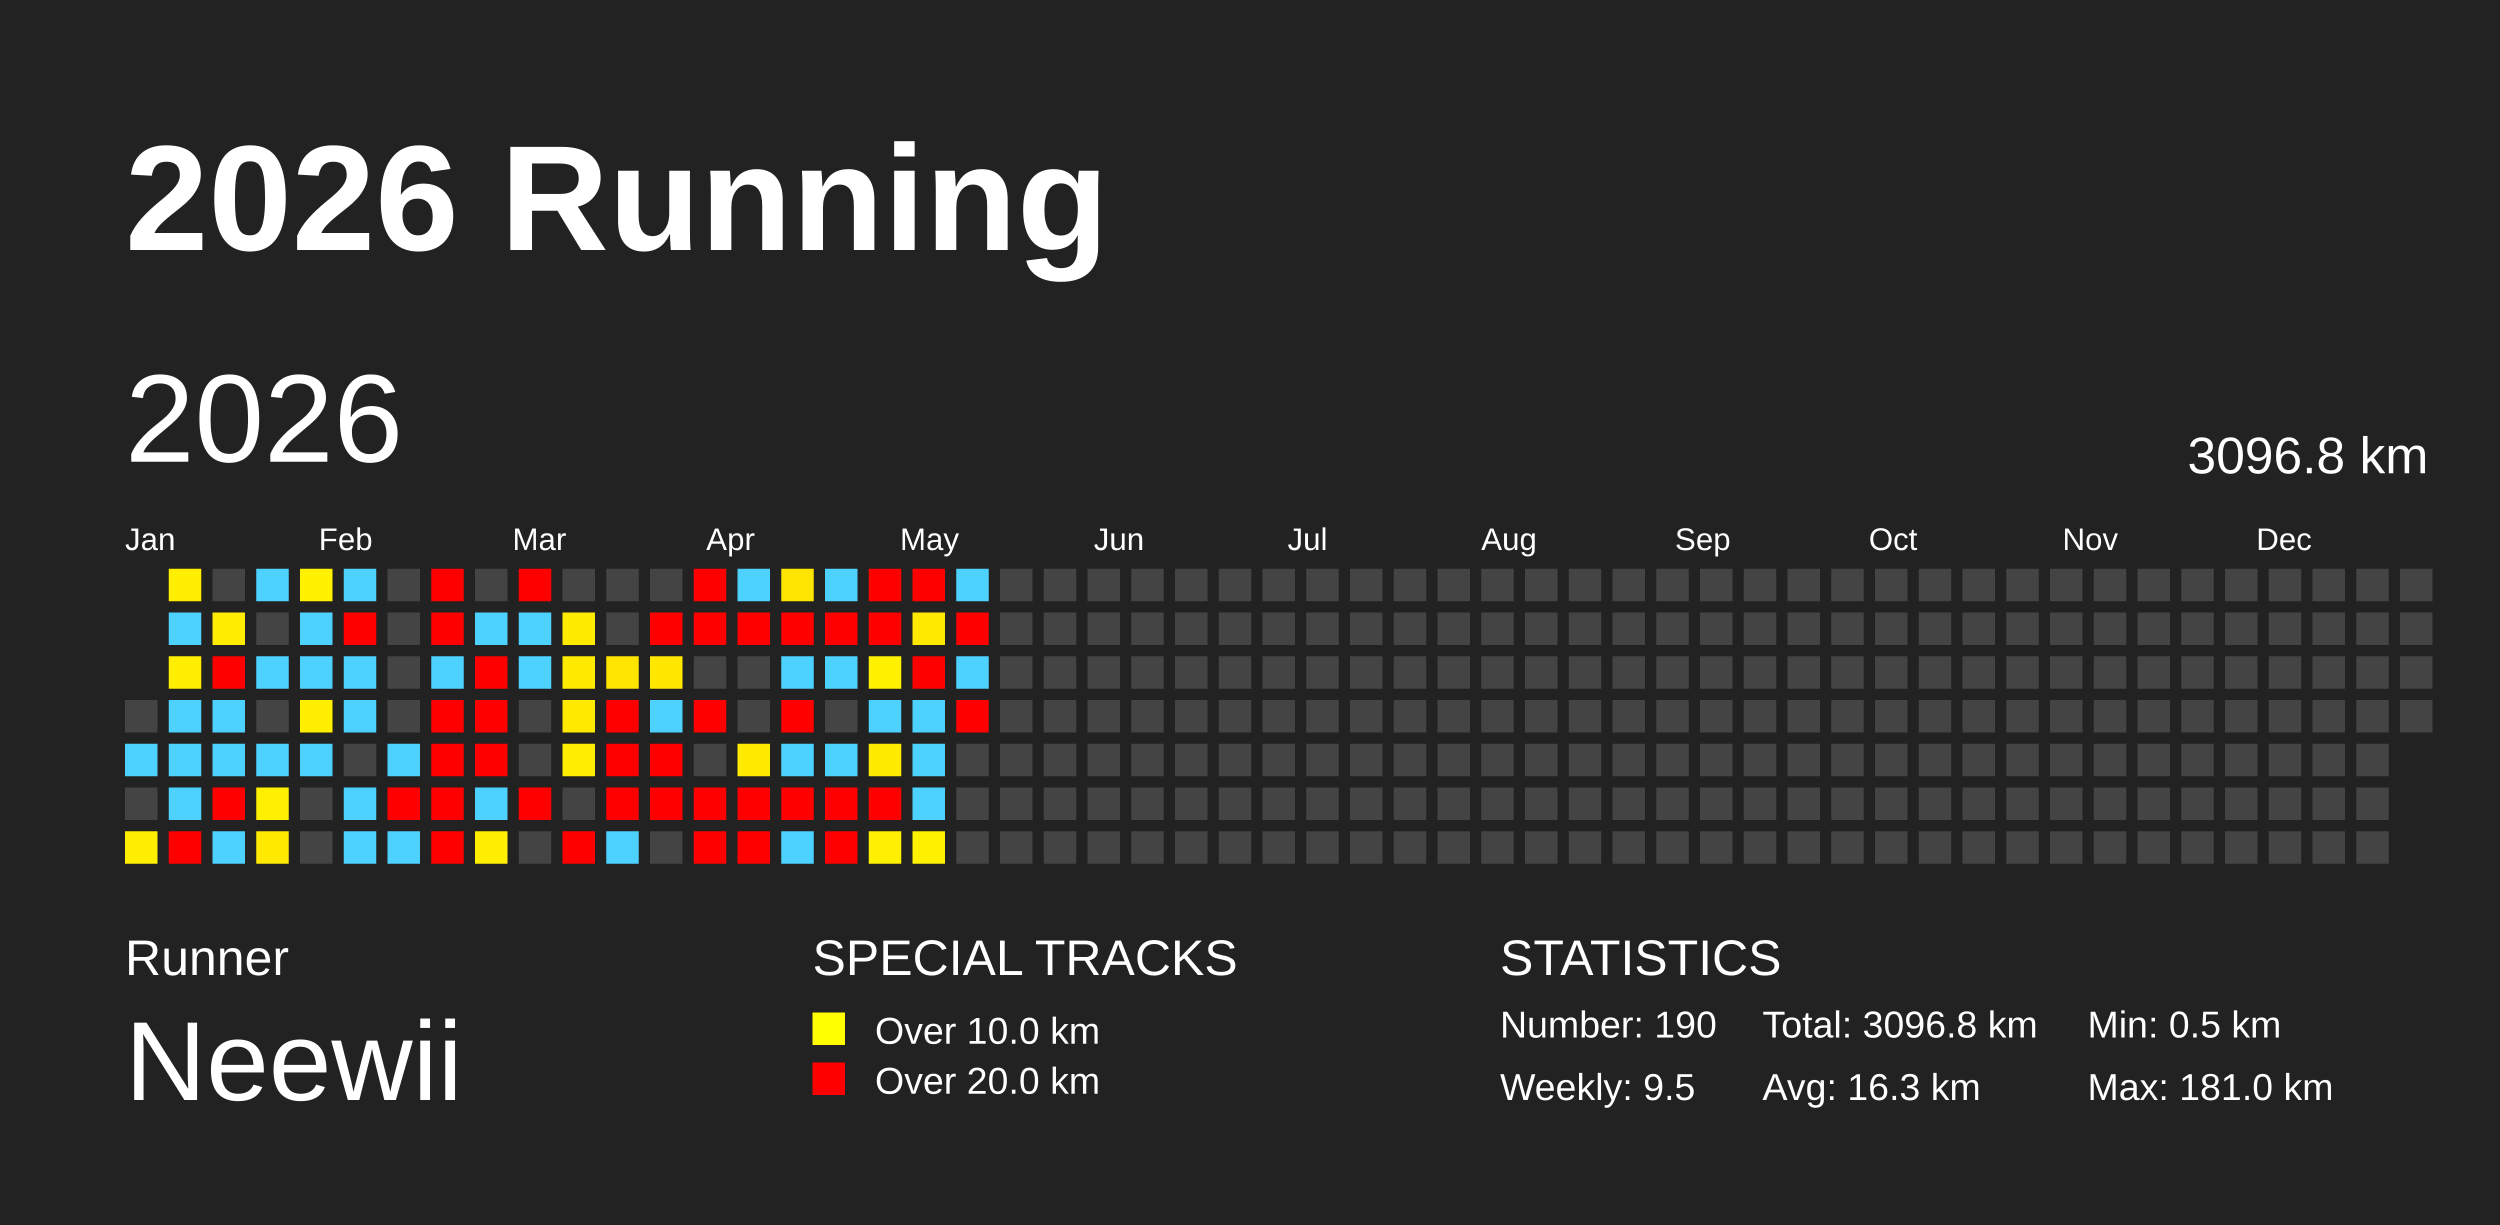
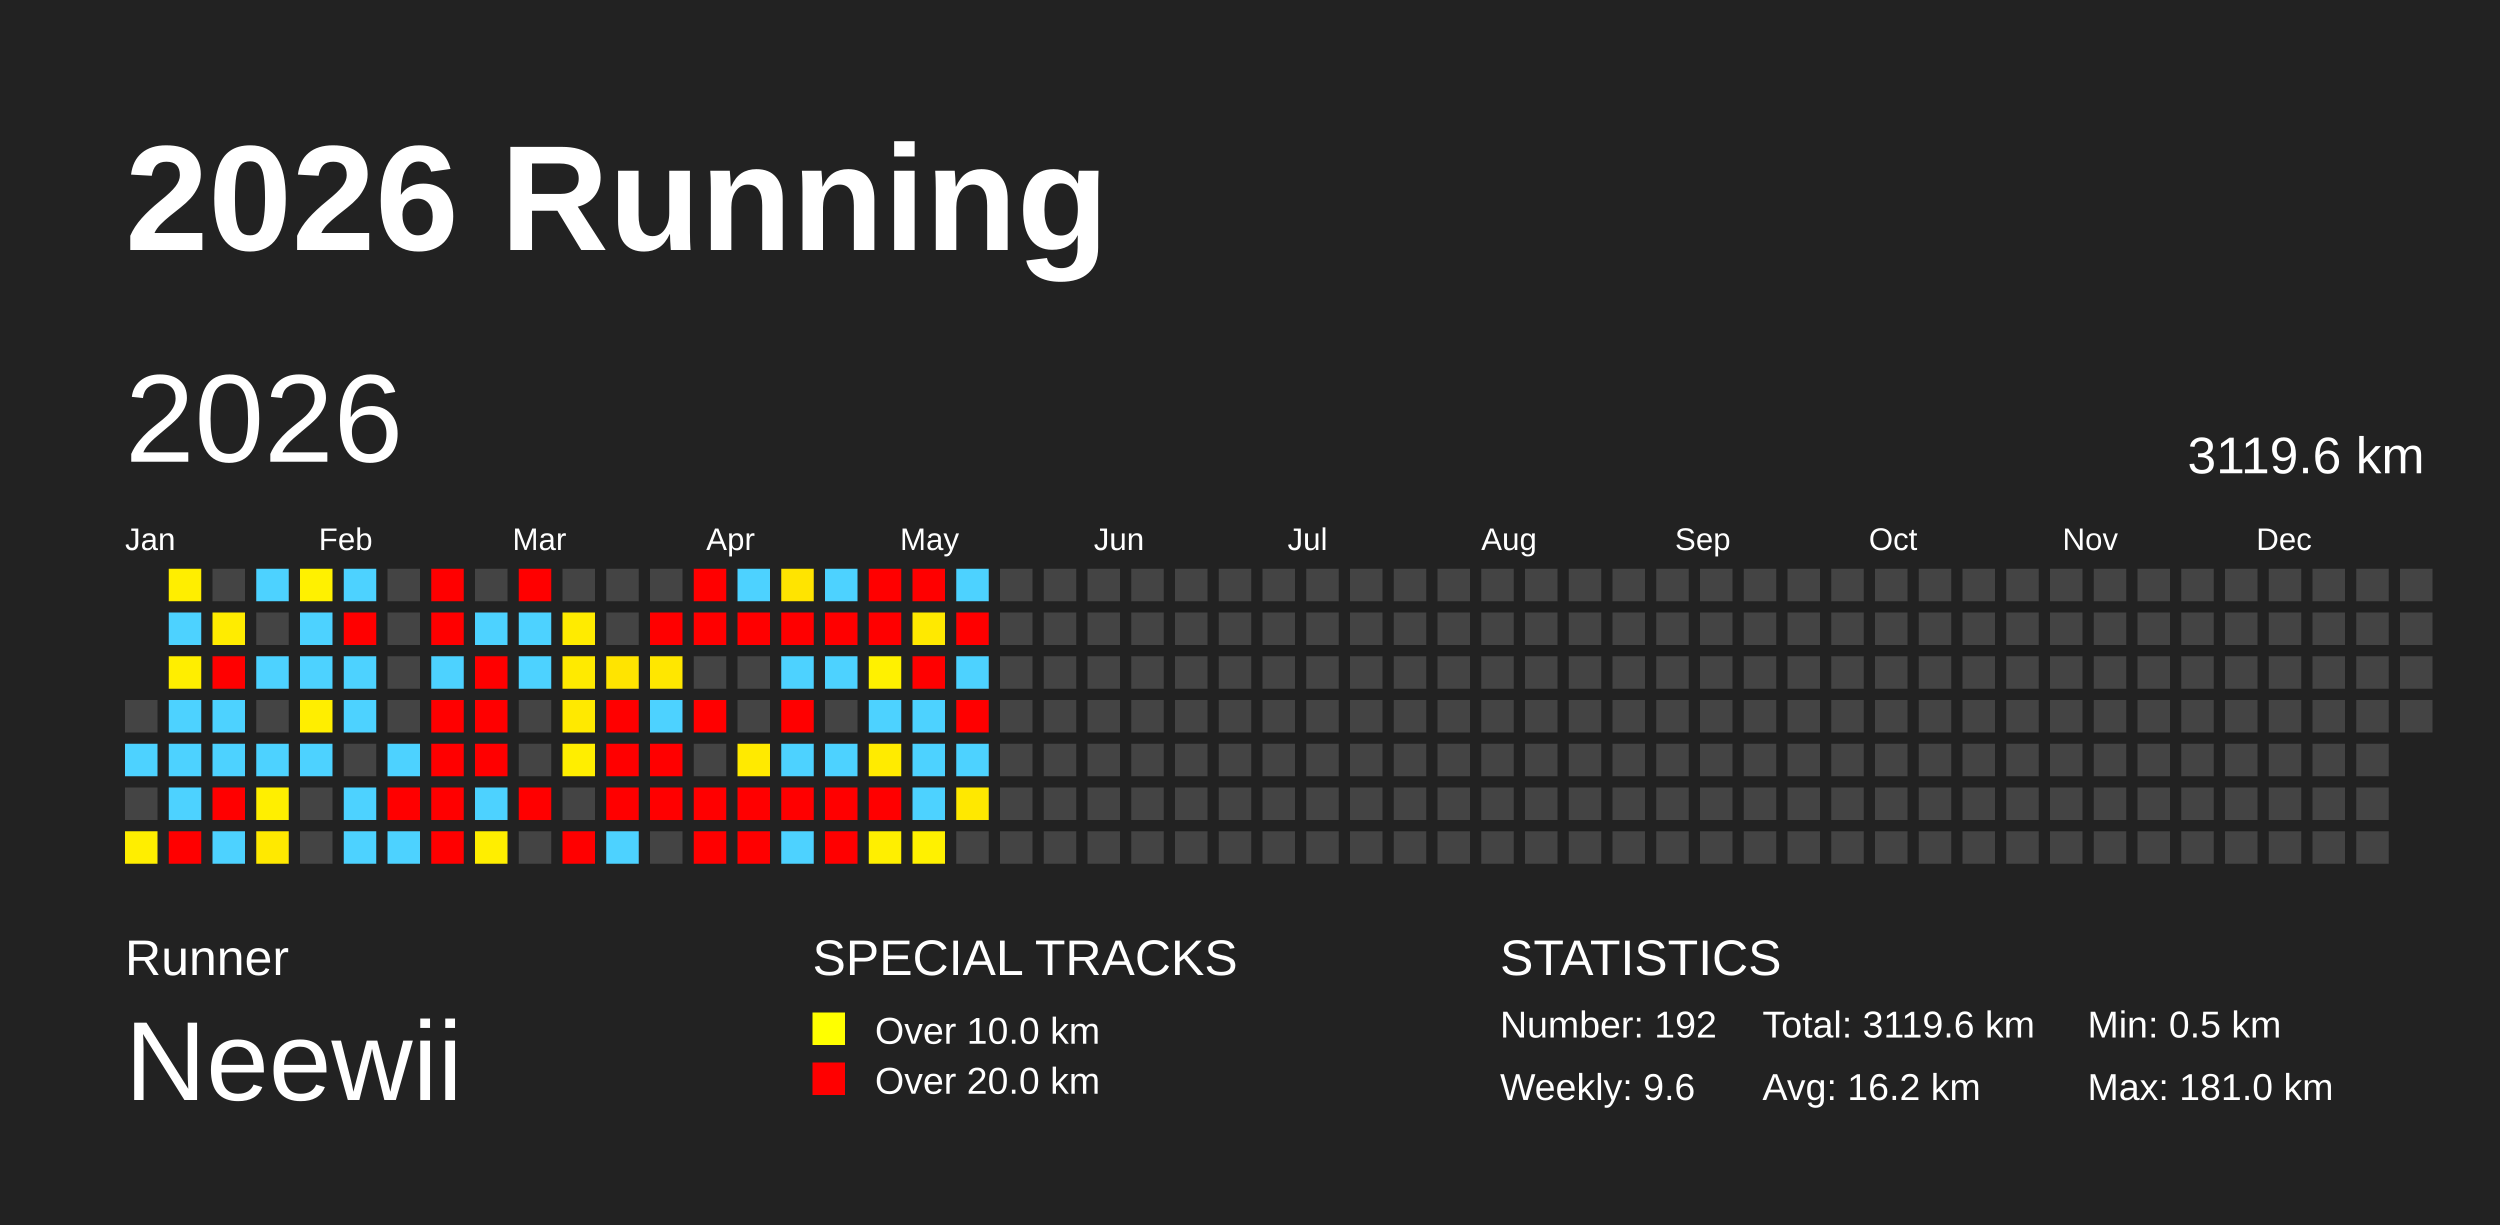
<svg xmlns="http://www.w3.org/2000/svg" baseProfile="full" height="98mm" version="1.1" viewBox="0,0,200,98" width="200mm">
  <defs />
  <rect fill="#222222" height="98" width="200" x="0" y="0" />
  <text fill="#FFFFFF" style="font-size:12px; font-family:Arial; font-weight:bold;" x="10" y="20">2026 Running</text>
  <text fill="#FFFFFF" style="font-size:4px; font-family:Arial" x="10" y="78">Runner</text>
  <text fill="#FFFFFF" style="font-size:9px; font-family:Arial" x="10" y="88">Neewii</text>
  <text fill="#FFFFFF" style="font-size:4px; font-family:Arial" x="65" y="78">SPECIAL TRACKS</text>
  <rect fill="yellow" height="2.6" width="2.6" x="65" y="81" />
  <text fill="#FFFFFF" style="font-size:3px; font-family:Arial" x="70" y="83.5">Over 10.0 km</text>
  <rect fill="red" height="2.6" width="2.6" x="65" y="85" />
  <text fill="#FFFFFF" style="font-size:3px; font-family:Arial" x="70" y="87.5">Over 20.0 km</text>
  <text fill="#FFFFFF" style="font-size:4px; font-family:Arial" x="120" y="78">STATISTICS</text>
-   <text fill="#FFFFFF" style="font-size:3px; font-family:Arial" x="120" y="83">Number: 190</text>
-   <text fill="#FFFFFF" style="font-size:3px; font-family:Arial" x="120" y="88">Weekly: 9.5</text>
-   <text fill="#FFFFFF" style="font-size:3px; font-family:Arial" x="141" y="83">Total: 3096.8 km</text>
-   <text fill="#FFFFFF" style="font-size:3px; font-family:Arial" x="141" y="88">Avg: 16.3 km</text>
+   <text fill="#FFFFFF" style="font-size:3px; font-family:Arial" x="120" y="83">Number: 192</text>
+   <text fill="#FFFFFF" style="font-size:3px; font-family:Arial" x="120" y="88">Weekly: 9.6</text>
+   <text fill="#FFFFFF" style="font-size:3px; font-family:Arial" x="141" y="83">Total: 3119.6 km</text>
+   <text fill="#FFFFFF" style="font-size:3px; font-family:Arial" x="141" y="88">Avg: 16.2 km</text>
  <text fill="#FFFFFF" style="font-size:3px; font-family:Arial" x="167" y="83">Min: 0.5 km</text>
  <text fill="#FFFFFF" style="font-size:3px; font-family:Arial" x="167" y="88">Max: 181.0 km</text>
  <text dominant-baseline="hanging" fill="#FFFFFF" style="font-size:10.0px; font-family:Arial;" x="10" y="30">2026</text>
-   <text dominant-baseline="hanging" fill="#FFFFFF" style="font-size:4.125px; font-family:Arial;" x="175" y="35">3096.8 km</text>
+   <text dominant-baseline="hanging" fill="#FFFFFF" style="font-size:4.125px; font-family:Arial;" x="175" y="35">3119.6 km</text>
  <text fill="#FFFFFF" style="font-size:2.5px; font-family:Arial" x="10.0" y="44">Jan</text>
  <text fill="#FFFFFF" style="font-size:2.5px; font-family:Arial" x="25.5" y="44">Feb</text>
  <text fill="#FFFFFF" style="font-size:2.5px; font-family:Arial" x="41.0" y="44">Mar</text>
  <text fill="#FFFFFF" style="font-size:2.5px; font-family:Arial" x="56.5" y="44">Apr</text>
  <text fill="#FFFFFF" style="font-size:2.5px; font-family:Arial" x="72.0" y="44">May</text>
  <text fill="#FFFFFF" style="font-size:2.5px; font-family:Arial" x="87.5" y="44">Jun</text>
  <text fill="#FFFFFF" style="font-size:2.5px; font-family:Arial" x="103.0" y="44">Jul</text>
  <text fill="#FFFFFF" style="font-size:2.5px; font-family:Arial" x="118.5" y="44">Aug</text>
  <text fill="#FFFFFF" style="font-size:2.5px; font-family:Arial" x="134.0" y="44">Sep</text>
  <text fill="#FFFFFF" style="font-size:2.5px; font-family:Arial" x="149.5" y="44">Oct</text>
  <text fill="#FFFFFF" style="font-size:2.5px; font-family:Arial" x="165.0" y="44">Nov</text>
  <text fill="#FFFFFF" style="font-size:2.5px; font-family:Arial" x="180.5" y="44">Dec</text>
  <rect fill="#444444" height="2.6" width="2.6" x="10.0" y="56.0" />
  <rect fill="#4dd2ff" height="2.6" width="2.6" x="10.0" y="59.5" />
  <rect fill="#444444" height="2.6" width="2.6" x="10.0" y="63.0" />
  <rect fill="#ffee00" height="2.6" width="2.6" x="10.0" y="66.5" />
  <rect fill="#ffee00" height="2.6" width="2.6" x="13.5" y="45.5" />
  <rect fill="#4dd2ff" height="2.6" width="2.6" x="13.5" y="49.0" />
  <rect fill="#ffee00" height="2.6" width="2.6" x="13.5" y="52.5" />
  <rect fill="#4dd2ff" height="2.6" width="2.6" x="13.5" y="56.0" />
  <rect fill="#4dd2ff" height="2.6" width="2.6" x="13.5" y="59.5" />
  <rect fill="#4dd2ff" height="2.6" width="2.6" x="13.5" y="63.0" />
  <rect fill="red" height="2.6" width="2.6" x="13.5" y="66.5" />
  <rect fill="#444444" height="2.6" width="2.6" x="17.0" y="45.5" />
  <rect fill="#ffec00" height="2.6" width="2.6" x="17.0" y="49.0" />
  <rect fill="red" height="2.6" width="2.6" x="17.0" y="52.5" />
  <rect fill="#4dd2ff" height="2.6" width="2.6" x="17.0" y="56.0" />
  <rect fill="#4dd2ff" height="2.6" width="2.6" x="17.0" y="59.5" />
  <rect fill="red" height="2.6" width="2.6" x="17.0" y="63.0" />
  <rect fill="#4dd2ff" height="2.6" width="2.6" x="17.0" y="66.5" />
  <rect fill="#4dd2ff" height="2.6" width="2.6" x="20.5" y="45.5" />
  <rect fill="#444444" height="2.6" width="2.6" x="20.5" y="49.0" />
  <rect fill="#4dd2ff" height="2.6" width="2.6" x="20.5" y="52.5" />
  <rect fill="#444444" height="2.6" width="2.6" x="20.5" y="56.0" />
  <rect fill="#4dd2ff" height="2.6" width="2.6" x="20.5" y="59.5" />
  <rect fill="#ffef00" height="2.6" width="2.6" x="20.5" y="63.0" />
  <rect fill="#ffe900" height="2.6" width="2.6" x="20.5" y="66.5" />
  <rect fill="#fff100" height="2.6" width="2.6" x="24.0" y="45.5" />
  <rect fill="#4dd2ff" height="2.6" width="2.6" x="24.0" y="49.0" />
  <rect fill="#4dd2ff" height="2.6" width="2.6" x="24.0" y="52.5" />
  <rect fill="#ffee00" height="2.6" width="2.6" x="24.0" y="56.0" />
  <rect fill="#4dd2ff" height="2.6" width="2.6" x="24.0" y="59.5" />
  <rect fill="#444444" height="2.6" width="2.6" x="24.0" y="63.0" />
  <rect fill="#444444" height="2.6" width="2.6" x="24.0" y="66.5" />
  <rect fill="#4dd2ff" height="2.6" width="2.6" x="27.5" y="45.5" />
  <rect fill="red" height="2.6" width="2.6" x="27.5" y="49.0" />
  <rect fill="#4dd2ff" height="2.6" width="2.6" x="27.5" y="52.5" />
  <rect fill="#4dd2ff" height="2.6" width="2.6" x="27.5" y="56.0" />
  <rect fill="#444444" height="2.6" width="2.6" x="27.5" y="59.5" />
  <rect fill="#4dd2ff" height="2.6" width="2.6" x="27.5" y="63.0" />
  <rect fill="#4dd2ff" height="2.6" width="2.6" x="27.5" y="66.5" />
  <rect fill="#444444" height="2.6" width="2.6" x="31.0" y="45.5" />
  <rect fill="#444444" height="2.6" width="2.6" x="31.0" y="49.0" />
  <rect fill="#444444" height="2.6" width="2.6" x="31.0" y="52.5" />
  <rect fill="#444444" height="2.6" width="2.6" x="31.0" y="56.0" />
  <rect fill="#4dd2ff" height="2.6" width="2.6" x="31.0" y="59.5" />
  <rect fill="red" height="2.6" width="2.6" x="31.0" y="63.0" />
  <rect fill="#4dd2ff" height="2.6" width="2.6" x="31.0" y="66.5" />
  <rect fill="red" height="2.6" width="2.6" x="34.5" y="45.5" />
  <rect fill="red" height="2.6" width="2.6" x="34.5" y="49.0" />
  <rect fill="#4dd2ff" height="2.6" width="2.6" x="34.5" y="52.5" />
  <rect fill="red" height="2.6" width="2.6" x="34.5" y="56.0" />
  <rect fill="red" height="2.6" width="2.6" x="34.5" y="59.5" />
  <rect fill="red" height="2.6" width="2.6" x="34.5" y="63.0" />
  <rect fill="red" height="2.6" width="2.6" x="34.5" y="66.5" />
  <rect fill="#444444" height="2.6" width="2.6" x="38.0" y="45.5" />
  <rect fill="#4dd2ff" height="2.6" width="2.6" x="38.0" y="49.0" />
  <rect fill="red" height="2.6" width="2.6" x="38.0" y="52.5" />
  <rect fill="red" height="2.6" width="2.6" x="38.0" y="56.0" />
  <rect fill="red" height="2.6" width="2.6" x="38.0" y="59.5" />
  <rect fill="#4dd2ff" height="2.6" width="2.6" x="38.0" y="63.0" />
  <rect fill="#ffee00" height="2.6" width="2.6" x="38.0" y="66.5" />
  <rect fill="red" height="2.6" width="2.6" x="41.5" y="45.5" />
  <rect fill="#4dd2ff" height="2.6" width="2.6" x="41.5" y="49.0" />
  <rect fill="#4dd2ff" height="2.6" width="2.6" x="41.5" y="52.5" />
  <rect fill="#444444" height="2.6" width="2.6" x="41.5" y="56.0" />
  <rect fill="#444444" height="2.6" width="2.6" x="41.5" y="59.5" />
  <rect fill="red" height="2.6" width="2.6" x="41.5" y="63.0" />
  <rect fill="#444444" height="2.6" width="2.6" x="41.5" y="66.5" />
  <rect fill="#444444" height="2.6" width="2.6" x="45.0" y="45.5" />
  <rect fill="#ffeb00" height="2.6" width="2.6" x="45.0" y="49.0" />
  <rect fill="#ffea00" height="2.6" width="2.6" x="45.0" y="52.5" />
  <rect fill="#ffe900" height="2.6" width="2.6" x="45.0" y="56.0" />
  <rect fill="#ffee00" height="2.6" width="2.6" x="45.0" y="59.5" />
  <rect fill="#444444" height="2.6" width="2.6" x="45.0" y="63.0" />
  <rect fill="red" height="2.6" width="2.6" x="45.0" y="66.5" />
  <rect fill="#444444" height="2.6" width="2.6" x="48.5" y="45.5" />
  <rect fill="#444444" height="2.6" width="2.6" x="48.5" y="49.0" />
  <rect fill="#ffe400" height="2.6" width="2.6" x="48.5" y="52.5" />
  <rect fill="red" height="2.6" width="2.6" x="48.5" y="56.0" />
  <rect fill="red" height="2.6" width="2.6" x="48.5" y="59.5" />
  <rect fill="red" height="2.6" width="2.6" x="48.5" y="63.0" />
  <rect fill="#4dd2ff" height="2.6" width="2.6" x="48.5" y="66.5" />
  <rect fill="#444444" height="2.6" width="2.6" x="52.0" y="45.5" />
  <rect fill="red" height="2.6" width="2.6" x="52.0" y="49.0" />
  <rect fill="#ffe700" height="2.6" width="2.6" x="52.0" y="52.5" />
  <rect fill="#4dd2ff" height="2.6" width="2.6" x="52.0" y="56.0" />
  <rect fill="red" height="2.6" width="2.6" x="52.0" y="59.5" />
  <rect fill="red" height="2.6" width="2.6" x="52.0" y="63.0" />
  <rect fill="#444444" height="2.6" width="2.6" x="52.0" y="66.5" />
  <rect fill="red" height="2.6" width="2.6" x="55.5" y="45.5" />
  <rect fill="red" height="2.6" width="2.6" x="55.5" y="49.0" />
  <rect fill="#444444" height="2.6" width="2.6" x="55.5" y="52.5" />
  <rect fill="red" height="2.6" width="2.6" x="55.5" y="56.0" />
  <rect fill="#444444" height="2.6" width="2.6" x="55.5" y="59.5" />
  <rect fill="red" height="2.6" width="2.6" x="55.5" y="63.0" />
  <rect fill="red" height="2.6" width="2.6" x="55.5" y="66.5" />
  <rect fill="#4dd2ff" height="2.6" width="2.6" x="59.0" y="45.5" />
  <rect fill="red" height="2.6" width="2.6" x="59.0" y="49.0" />
  <rect fill="#444444" height="2.6" width="2.6" x="59.0" y="52.5" />
  <rect fill="#444444" height="2.6" width="2.6" x="59.0" y="56.0" />
  <rect fill="#ffea00" height="2.6" width="2.6" x="59.0" y="59.5" />
  <rect fill="red" height="2.6" width="2.6" x="59.0" y="63.0" />
  <rect fill="red" height="2.6" width="2.6" x="59.0" y="66.5" />
  <rect fill="#ffe400" height="2.6" width="2.6" x="62.5" y="45.5" />
  <rect fill="red" height="2.6" width="2.6" x="62.5" y="49.0" />
  <rect fill="#4dd2ff" height="2.6" width="2.6" x="62.5" y="52.5" />
  <rect fill="red" height="2.6" width="2.6" x="62.5" y="56.0" />
  <rect fill="#4dd2ff" height="2.6" width="2.6" x="62.5" y="59.5" />
  <rect fill="red" height="2.6" width="2.6" x="62.5" y="63.0" />
  <rect fill="#4dd2ff" height="2.6" width="2.6" x="62.5" y="66.5" />
  <rect fill="#4dd2ff" height="2.6" width="2.6" x="66.0" y="45.5" />
  <rect fill="red" height="2.6" width="2.6" x="66.0" y="49.0" />
  <rect fill="#4dd2ff" height="2.6" width="2.6" x="66.0" y="52.5" />
  <rect fill="#444444" height="2.6" width="2.6" x="66.0" y="56.0" />
  <rect fill="#4dd2ff" height="2.6" width="2.6" x="66.0" y="59.5" />
  <rect fill="red" height="2.6" width="2.6" x="66.0" y="63.0" />
  <rect fill="red" height="2.6" width="2.6" x="66.0" y="66.5" />
  <rect fill="red" height="2.6" width="2.6" x="69.5" y="45.5" />
  <rect fill="red" height="2.6" width="2.6" x="69.5" y="49.0" />
  <rect fill="#fff100" height="2.6" width="2.6" x="69.5" y="52.5" />
  <rect fill="#4dd2ff" height="2.6" width="2.6" x="69.5" y="56.0" />
  <rect fill="#ffeb00" height="2.6" width="2.6" x="69.5" y="59.5" />
  <rect fill="red" height="2.6" width="2.6" x="69.5" y="63.0" />
  <rect fill="#ffef00" height="2.6" width="2.6" x="69.5" y="66.5" />
  <rect fill="red" height="2.6" width="2.6" x="73.0" y="45.5" />
  <rect fill="#ffe900" height="2.6" width="2.6" x="73.0" y="49.0" />
  <rect fill="red" height="2.6" width="2.6" x="73.0" y="52.5" />
  <rect fill="#4dd2ff" height="2.6" width="2.6" x="73.0" y="56.0" />
  <rect fill="#4dd2ff" height="2.6" width="2.6" x="73.0" y="59.5" />
  <rect fill="#4dd2ff" height="2.6" width="2.6" x="73.0" y="63.0" />
  <rect fill="#fff100" height="2.6" width="2.6" x="73.0" y="66.5" />
  <rect fill="#4dd2ff" height="2.6" width="2.6" x="76.5" y="45.5" />
  <rect fill="red" height="2.6" width="2.6" x="76.5" y="49.0" />
  <rect fill="#4dd2ff" height="2.6" width="2.6" x="76.5" y="52.5" />
  <rect fill="red" height="2.6" width="2.6" x="76.5" y="56.0" />
-   <rect fill="#444444" height="2.6" width="2.6" x="76.5" y="59.5" />
-   <rect fill="#444444" height="2.6" width="2.6" x="76.5" y="63.0" />
+   <rect fill="#4dd2ff" height="2.6" width="2.6" x="76.5" y="59.5" />
+   <rect fill="#ffe800" height="2.6" width="2.6" x="76.5" y="63.0" />
  <rect fill="#444444" height="2.6" width="2.6" x="76.5" y="66.5" />
  <rect fill="#444444" height="2.6" width="2.6" x="80.0" y="45.5" />
  <rect fill="#444444" height="2.6" width="2.6" x="80.0" y="49.0" />
  <rect fill="#444444" height="2.6" width="2.6" x="80.0" y="52.5" />
  <rect fill="#444444" height="2.6" width="2.6" x="80.0" y="56.0" />
  <rect fill="#444444" height="2.6" width="2.6" x="80.0" y="59.5" />
  <rect fill="#444444" height="2.6" width="2.6" x="80.0" y="63.0" />
  <rect fill="#444444" height="2.6" width="2.6" x="80.0" y="66.5" />
  <rect fill="#444444" height="2.6" width="2.6" x="83.5" y="45.5" />
  <rect fill="#444444" height="2.6" width="2.6" x="83.5" y="49.0" />
  <rect fill="#444444" height="2.6" width="2.6" x="83.5" y="52.5" />
  <rect fill="#444444" height="2.6" width="2.6" x="83.5" y="56.0" />
  <rect fill="#444444" height="2.6" width="2.6" x="83.5" y="59.5" />
  <rect fill="#444444" height="2.6" width="2.6" x="83.5" y="63.0" />
  <rect fill="#444444" height="2.6" width="2.6" x="83.5" y="66.5" />
  <rect fill="#444444" height="2.6" width="2.6" x="87.0" y="45.5" />
  <rect fill="#444444" height="2.6" width="2.6" x="87.0" y="49.0" />
  <rect fill="#444444" height="2.6" width="2.6" x="87.0" y="52.5" />
  <rect fill="#444444" height="2.6" width="2.6" x="87.0" y="56.0" />
  <rect fill="#444444" height="2.6" width="2.6" x="87.0" y="59.5" />
  <rect fill="#444444" height="2.6" width="2.6" x="87.0" y="63.0" />
  <rect fill="#444444" height="2.6" width="2.6" x="87.0" y="66.5" />
  <rect fill="#444444" height="2.6" width="2.6" x="90.5" y="45.5" />
  <rect fill="#444444" height="2.6" width="2.6" x="90.5" y="49.0" />
  <rect fill="#444444" height="2.6" width="2.6" x="90.5" y="52.5" />
  <rect fill="#444444" height="2.6" width="2.6" x="90.5" y="56.0" />
  <rect fill="#444444" height="2.6" width="2.6" x="90.5" y="59.5" />
  <rect fill="#444444" height="2.6" width="2.6" x="90.5" y="63.0" />
  <rect fill="#444444" height="2.6" width="2.6" x="90.5" y="66.5" />
  <rect fill="#444444" height="2.6" width="2.6" x="94.0" y="45.5" />
  <rect fill="#444444" height="2.6" width="2.6" x="94.0" y="49.0" />
  <rect fill="#444444" height="2.6" width="2.6" x="94.0" y="52.5" />
  <rect fill="#444444" height="2.6" width="2.6" x="94.0" y="56.0" />
  <rect fill="#444444" height="2.6" width="2.6" x="94.0" y="59.5" />
  <rect fill="#444444" height="2.6" width="2.6" x="94.0" y="63.0" />
  <rect fill="#444444" height="2.6" width="2.6" x="94.0" y="66.5" />
  <rect fill="#444444" height="2.6" width="2.6" x="97.5" y="45.5" />
  <rect fill="#444444" height="2.6" width="2.6" x="97.5" y="49.0" />
  <rect fill="#444444" height="2.6" width="2.6" x="97.5" y="52.5" />
  <rect fill="#444444" height="2.6" width="2.6" x="97.5" y="56.0" />
  <rect fill="#444444" height="2.6" width="2.6" x="97.5" y="59.5" />
  <rect fill="#444444" height="2.6" width="2.6" x="97.5" y="63.0" />
  <rect fill="#444444" height="2.6" width="2.6" x="97.5" y="66.5" />
  <rect fill="#444444" height="2.6" width="2.6" x="101.0" y="45.5" />
  <rect fill="#444444" height="2.6" width="2.6" x="101.0" y="49.0" />
  <rect fill="#444444" height="2.6" width="2.6" x="101.0" y="52.5" />
  <rect fill="#444444" height="2.6" width="2.6" x="101.0" y="56.0" />
  <rect fill="#444444" height="2.6" width="2.6" x="101.0" y="59.5" />
  <rect fill="#444444" height="2.6" width="2.6" x="101.0" y="63.0" />
  <rect fill="#444444" height="2.6" width="2.6" x="101.0" y="66.5" />
  <rect fill="#444444" height="2.6" width="2.6" x="104.5" y="45.5" />
  <rect fill="#444444" height="2.6" width="2.6" x="104.5" y="49.0" />
  <rect fill="#444444" height="2.6" width="2.6" x="104.5" y="52.5" />
  <rect fill="#444444" height="2.6" width="2.6" x="104.5" y="56.0" />
  <rect fill="#444444" height="2.6" width="2.6" x="104.5" y="59.5" />
  <rect fill="#444444" height="2.6" width="2.6" x="104.5" y="63.0" />
  <rect fill="#444444" height="2.6" width="2.6" x="104.5" y="66.5" />
  <rect fill="#444444" height="2.6" width="2.6" x="108.0" y="45.5" />
  <rect fill="#444444" height="2.6" width="2.6" x="108.0" y="49.0" />
  <rect fill="#444444" height="2.6" width="2.6" x="108.0" y="52.5" />
  <rect fill="#444444" height="2.6" width="2.6" x="108.0" y="56.0" />
  <rect fill="#444444" height="2.6" width="2.6" x="108.0" y="59.5" />
  <rect fill="#444444" height="2.6" width="2.6" x="108.0" y="63.0" />
  <rect fill="#444444" height="2.6" width="2.6" x="108.0" y="66.5" />
  <rect fill="#444444" height="2.6" width="2.6" x="111.5" y="45.5" />
  <rect fill="#444444" height="2.6" width="2.6" x="111.5" y="49.0" />
  <rect fill="#444444" height="2.6" width="2.6" x="111.5" y="52.5" />
  <rect fill="#444444" height="2.6" width="2.6" x="111.5" y="56.0" />
  <rect fill="#444444" height="2.6" width="2.6" x="111.5" y="59.5" />
  <rect fill="#444444" height="2.6" width="2.6" x="111.5" y="63.0" />
  <rect fill="#444444" height="2.6" width="2.6" x="111.5" y="66.5" />
  <rect fill="#444444" height="2.6" width="2.6" x="115.0" y="45.5" />
  <rect fill="#444444" height="2.6" width="2.6" x="115.0" y="49.0" />
  <rect fill="#444444" height="2.6" width="2.6" x="115.0" y="52.5" />
  <rect fill="#444444" height="2.6" width="2.6" x="115.0" y="56.0" />
  <rect fill="#444444" height="2.6" width="2.6" x="115.0" y="59.5" />
  <rect fill="#444444" height="2.6" width="2.6" x="115.0" y="63.0" />
  <rect fill="#444444" height="2.6" width="2.6" x="115.0" y="66.5" />
  <rect fill="#444444" height="2.6" width="2.6" x="118.5" y="45.5" />
  <rect fill="#444444" height="2.6" width="2.6" x="118.5" y="49.0" />
  <rect fill="#444444" height="2.6" width="2.6" x="118.5" y="52.5" />
  <rect fill="#444444" height="2.6" width="2.6" x="118.5" y="56.0" />
  <rect fill="#444444" height="2.6" width="2.6" x="118.5" y="59.5" />
  <rect fill="#444444" height="2.6" width="2.6" x="118.5" y="63.0" />
  <rect fill="#444444" height="2.6" width="2.6" x="118.5" y="66.5" />
  <rect fill="#444444" height="2.6" width="2.6" x="122.0" y="45.5" />
  <rect fill="#444444" height="2.6" width="2.6" x="122.0" y="49.0" />
  <rect fill="#444444" height="2.6" width="2.6" x="122.0" y="52.5" />
  <rect fill="#444444" height="2.6" width="2.6" x="122.0" y="56.0" />
  <rect fill="#444444" height="2.6" width="2.6" x="122.0" y="59.5" />
  <rect fill="#444444" height="2.6" width="2.6" x="122.0" y="63.0" />
  <rect fill="#444444" height="2.6" width="2.6" x="122.0" y="66.5" />
  <rect fill="#444444" height="2.6" width="2.6" x="125.5" y="45.5" />
  <rect fill="#444444" height="2.6" width="2.6" x="125.5" y="49.0" />
  <rect fill="#444444" height="2.6" width="2.6" x="125.5" y="52.5" />
  <rect fill="#444444" height="2.6" width="2.6" x="125.5" y="56.0" />
  <rect fill="#444444" height="2.6" width="2.6" x="125.5" y="59.5" />
  <rect fill="#444444" height="2.6" width="2.6" x="125.5" y="63.0" />
  <rect fill="#444444" height="2.6" width="2.6" x="125.5" y="66.5" />
  <rect fill="#444444" height="2.6" width="2.6" x="129.0" y="45.5" />
  <rect fill="#444444" height="2.6" width="2.6" x="129.0" y="49.0" />
  <rect fill="#444444" height="2.6" width="2.6" x="129.0" y="52.5" />
  <rect fill="#444444" height="2.6" width="2.6" x="129.0" y="56.0" />
  <rect fill="#444444" height="2.6" width="2.6" x="129.0" y="59.5" />
  <rect fill="#444444" height="2.6" width="2.6" x="129.0" y="63.0" />
  <rect fill="#444444" height="2.6" width="2.6" x="129.0" y="66.5" />
  <rect fill="#444444" height="2.6" width="2.6" x="132.5" y="45.5" />
  <rect fill="#444444" height="2.6" width="2.6" x="132.5" y="49.0" />
  <rect fill="#444444" height="2.6" width="2.6" x="132.5" y="52.5" />
  <rect fill="#444444" height="2.6" width="2.6" x="132.5" y="56.0" />
  <rect fill="#444444" height="2.6" width="2.6" x="132.5" y="59.5" />
  <rect fill="#444444" height="2.6" width="2.6" x="132.5" y="63.0" />
  <rect fill="#444444" height="2.6" width="2.6" x="132.5" y="66.5" />
  <rect fill="#444444" height="2.6" width="2.6" x="136.0" y="45.5" />
  <rect fill="#444444" height="2.6" width="2.6" x="136.0" y="49.0" />
  <rect fill="#444444" height="2.6" width="2.6" x="136.0" y="52.5" />
  <rect fill="#444444" height="2.6" width="2.6" x="136.0" y="56.0" />
  <rect fill="#444444" height="2.6" width="2.6" x="136.0" y="59.5" />
  <rect fill="#444444" height="2.6" width="2.6" x="136.0" y="63.0" />
  <rect fill="#444444" height="2.6" width="2.6" x="136.0" y="66.5" />
  <rect fill="#444444" height="2.6" width="2.6" x="139.5" y="45.5" />
  <rect fill="#444444" height="2.6" width="2.6" x="139.5" y="49.0" />
  <rect fill="#444444" height="2.6" width="2.6" x="139.5" y="52.5" />
  <rect fill="#444444" height="2.6" width="2.6" x="139.5" y="56.0" />
  <rect fill="#444444" height="2.6" width="2.6" x="139.5" y="59.5" />
  <rect fill="#444444" height="2.6" width="2.6" x="139.5" y="63.0" />
  <rect fill="#444444" height="2.6" width="2.6" x="139.5" y="66.5" />
  <rect fill="#444444" height="2.6" width="2.6" x="143.0" y="45.5" />
  <rect fill="#444444" height="2.6" width="2.6" x="143.0" y="49.0" />
  <rect fill="#444444" height="2.6" width="2.6" x="143.0" y="52.5" />
  <rect fill="#444444" height="2.6" width="2.6" x="143.0" y="56.0" />
  <rect fill="#444444" height="2.6" width="2.6" x="143.0" y="59.5" />
  <rect fill="#444444" height="2.6" width="2.6" x="143.0" y="63.0" />
  <rect fill="#444444" height="2.6" width="2.6" x="143.0" y="66.5" />
  <rect fill="#444444" height="2.6" width="2.6" x="146.5" y="45.5" />
  <rect fill="#444444" height="2.6" width="2.6" x="146.5" y="49.0" />
  <rect fill="#444444" height="2.6" width="2.6" x="146.5" y="52.5" />
  <rect fill="#444444" height="2.6" width="2.6" x="146.5" y="56.0" />
  <rect fill="#444444" height="2.6" width="2.6" x="146.5" y="59.5" />
  <rect fill="#444444" height="2.6" width="2.6" x="146.5" y="63.0" />
  <rect fill="#444444" height="2.6" width="2.6" x="146.5" y="66.5" />
  <rect fill="#444444" height="2.6" width="2.6" x="150.0" y="45.5" />
  <rect fill="#444444" height="2.6" width="2.6" x="150.0" y="49.0" />
  <rect fill="#444444" height="2.6" width="2.6" x="150.0" y="52.5" />
  <rect fill="#444444" height="2.6" width="2.6" x="150.0" y="56.0" />
  <rect fill="#444444" height="2.6" width="2.6" x="150.0" y="59.5" />
  <rect fill="#444444" height="2.6" width="2.6" x="150.0" y="63.0" />
  <rect fill="#444444" height="2.6" width="2.6" x="150.0" y="66.5" />
  <rect fill="#444444" height="2.6" width="2.6" x="153.5" y="45.5" />
  <rect fill="#444444" height="2.6" width="2.6" x="153.5" y="49.0" />
  <rect fill="#444444" height="2.6" width="2.6" x="153.5" y="52.5" />
  <rect fill="#444444" height="2.6" width="2.6" x="153.5" y="56.0" />
  <rect fill="#444444" height="2.6" width="2.6" x="153.5" y="59.5" />
  <rect fill="#444444" height="2.6" width="2.6" x="153.5" y="63.0" />
  <rect fill="#444444" height="2.6" width="2.6" x="153.5" y="66.5" />
  <rect fill="#444444" height="2.6" width="2.6" x="157.0" y="45.5" />
  <rect fill="#444444" height="2.6" width="2.6" x="157.0" y="49.0" />
  <rect fill="#444444" height="2.6" width="2.6" x="157.0" y="52.5" />
  <rect fill="#444444" height="2.6" width="2.6" x="157.0" y="56.0" />
  <rect fill="#444444" height="2.6" width="2.6" x="157.0" y="59.5" />
  <rect fill="#444444" height="2.6" width="2.6" x="157.0" y="63.0" />
  <rect fill="#444444" height="2.6" width="2.6" x="157.0" y="66.5" />
  <rect fill="#444444" height="2.6" width="2.6" x="160.5" y="45.5" />
  <rect fill="#444444" height="2.6" width="2.6" x="160.5" y="49.0" />
  <rect fill="#444444" height="2.6" width="2.6" x="160.5" y="52.5" />
  <rect fill="#444444" height="2.6" width="2.6" x="160.5" y="56.0" />
  <rect fill="#444444" height="2.6" width="2.6" x="160.5" y="59.5" />
  <rect fill="#444444" height="2.6" width="2.6" x="160.5" y="63.0" />
  <rect fill="#444444" height="2.6" width="2.6" x="160.5" y="66.5" />
  <rect fill="#444444" height="2.6" width="2.6" x="164.0" y="45.5" />
  <rect fill="#444444" height="2.6" width="2.6" x="164.0" y="49.0" />
  <rect fill="#444444" height="2.6" width="2.6" x="164.0" y="52.5" />
  <rect fill="#444444" height="2.6" width="2.6" x="164.0" y="56.0" />
  <rect fill="#444444" height="2.6" width="2.6" x="164.0" y="59.5" />
  <rect fill="#444444" height="2.6" width="2.6" x="164.0" y="63.0" />
  <rect fill="#444444" height="2.6" width="2.6" x="164.0" y="66.5" />
  <rect fill="#444444" height="2.6" width="2.6" x="167.5" y="45.5" />
  <rect fill="#444444" height="2.6" width="2.6" x="167.5" y="49.0" />
  <rect fill="#444444" height="2.6" width="2.6" x="167.5" y="52.5" />
  <rect fill="#444444" height="2.6" width="2.6" x="167.5" y="56.0" />
  <rect fill="#444444" height="2.6" width="2.6" x="167.5" y="59.5" />
  <rect fill="#444444" height="2.6" width="2.6" x="167.5" y="63.0" />
  <rect fill="#444444" height="2.6" width="2.6" x="167.5" y="66.5" />
  <rect fill="#444444" height="2.6" width="2.6" x="171.0" y="45.5" />
  <rect fill="#444444" height="2.6" width="2.6" x="171.0" y="49.0" />
  <rect fill="#444444" height="2.6" width="2.6" x="171.0" y="52.5" />
  <rect fill="#444444" height="2.6" width="2.6" x="171.0" y="56.0" />
  <rect fill="#444444" height="2.6" width="2.6" x="171.0" y="59.5" />
  <rect fill="#444444" height="2.6" width="2.6" x="171.0" y="63.0" />
  <rect fill="#444444" height="2.6" width="2.6" x="171.0" y="66.5" />
  <rect fill="#444444" height="2.6" width="2.6" x="174.5" y="45.5" />
  <rect fill="#444444" height="2.6" width="2.6" x="174.5" y="49.0" />
  <rect fill="#444444" height="2.6" width="2.6" x="174.5" y="52.5" />
  <rect fill="#444444" height="2.6" width="2.6" x="174.5" y="56.0" />
  <rect fill="#444444" height="2.6" width="2.6" x="174.5" y="59.5" />
  <rect fill="#444444" height="2.6" width="2.6" x="174.5" y="63.0" />
  <rect fill="#444444" height="2.6" width="2.6" x="174.5" y="66.5" />
  <rect fill="#444444" height="2.6" width="2.6" x="178.0" y="45.5" />
  <rect fill="#444444" height="2.6" width="2.6" x="178.0" y="49.0" />
  <rect fill="#444444" height="2.6" width="2.6" x="178.0" y="52.5" />
  <rect fill="#444444" height="2.6" width="2.6" x="178.0" y="56.0" />
  <rect fill="#444444" height="2.6" width="2.6" x="178.0" y="59.5" />
  <rect fill="#444444" height="2.6" width="2.6" x="178.0" y="63.0" />
  <rect fill="#444444" height="2.6" width="2.6" x="178.0" y="66.5" />
  <rect fill="#444444" height="2.6" width="2.6" x="181.5" y="45.5" />
  <rect fill="#444444" height="2.6" width="2.6" x="181.5" y="49.0" />
  <rect fill="#444444" height="2.6" width="2.6" x="181.5" y="52.5" />
  <rect fill="#444444" height="2.6" width="2.6" x="181.5" y="56.0" />
  <rect fill="#444444" height="2.6" width="2.6" x="181.5" y="59.5" />
  <rect fill="#444444" height="2.6" width="2.6" x="181.5" y="63.0" />
  <rect fill="#444444" height="2.6" width="2.6" x="181.5" y="66.5" />
  <rect fill="#444444" height="2.6" width="2.6" x="185.0" y="45.5" />
  <rect fill="#444444" height="2.6" width="2.6" x="185.0" y="49.0" />
  <rect fill="#444444" height="2.6" width="2.6" x="185.0" y="52.5" />
  <rect fill="#444444" height="2.6" width="2.6" x="185.0" y="56.0" />
  <rect fill="#444444" height="2.6" width="2.6" x="185.0" y="59.5" />
  <rect fill="#444444" height="2.6" width="2.6" x="185.0" y="63.0" />
  <rect fill="#444444" height="2.6" width="2.6" x="185.0" y="66.5" />
  <rect fill="#444444" height="2.6" width="2.6" x="188.5" y="45.5" />
  <rect fill="#444444" height="2.6" width="2.6" x="188.5" y="49.0" />
  <rect fill="#444444" height="2.6" width="2.6" x="188.5" y="52.5" />
  <rect fill="#444444" height="2.6" width="2.6" x="188.5" y="56.0" />
  <rect fill="#444444" height="2.6" width="2.6" x="188.5" y="59.5" />
  <rect fill="#444444" height="2.6" width="2.6" x="188.5" y="63.0" />
  <rect fill="#444444" height="2.6" width="2.6" x="188.5" y="66.5" />
  <rect fill="#444444" height="2.6" width="2.6" x="192.0" y="45.5" />
  <rect fill="#444444" height="2.6" width="2.6" x="192.0" y="49.0" />
  <rect fill="#444444" height="2.6" width="2.6" x="192.0" y="52.5" />
  <rect fill="#444444" height="2.6" width="2.6" x="192.0" y="56.0" />
</svg>
